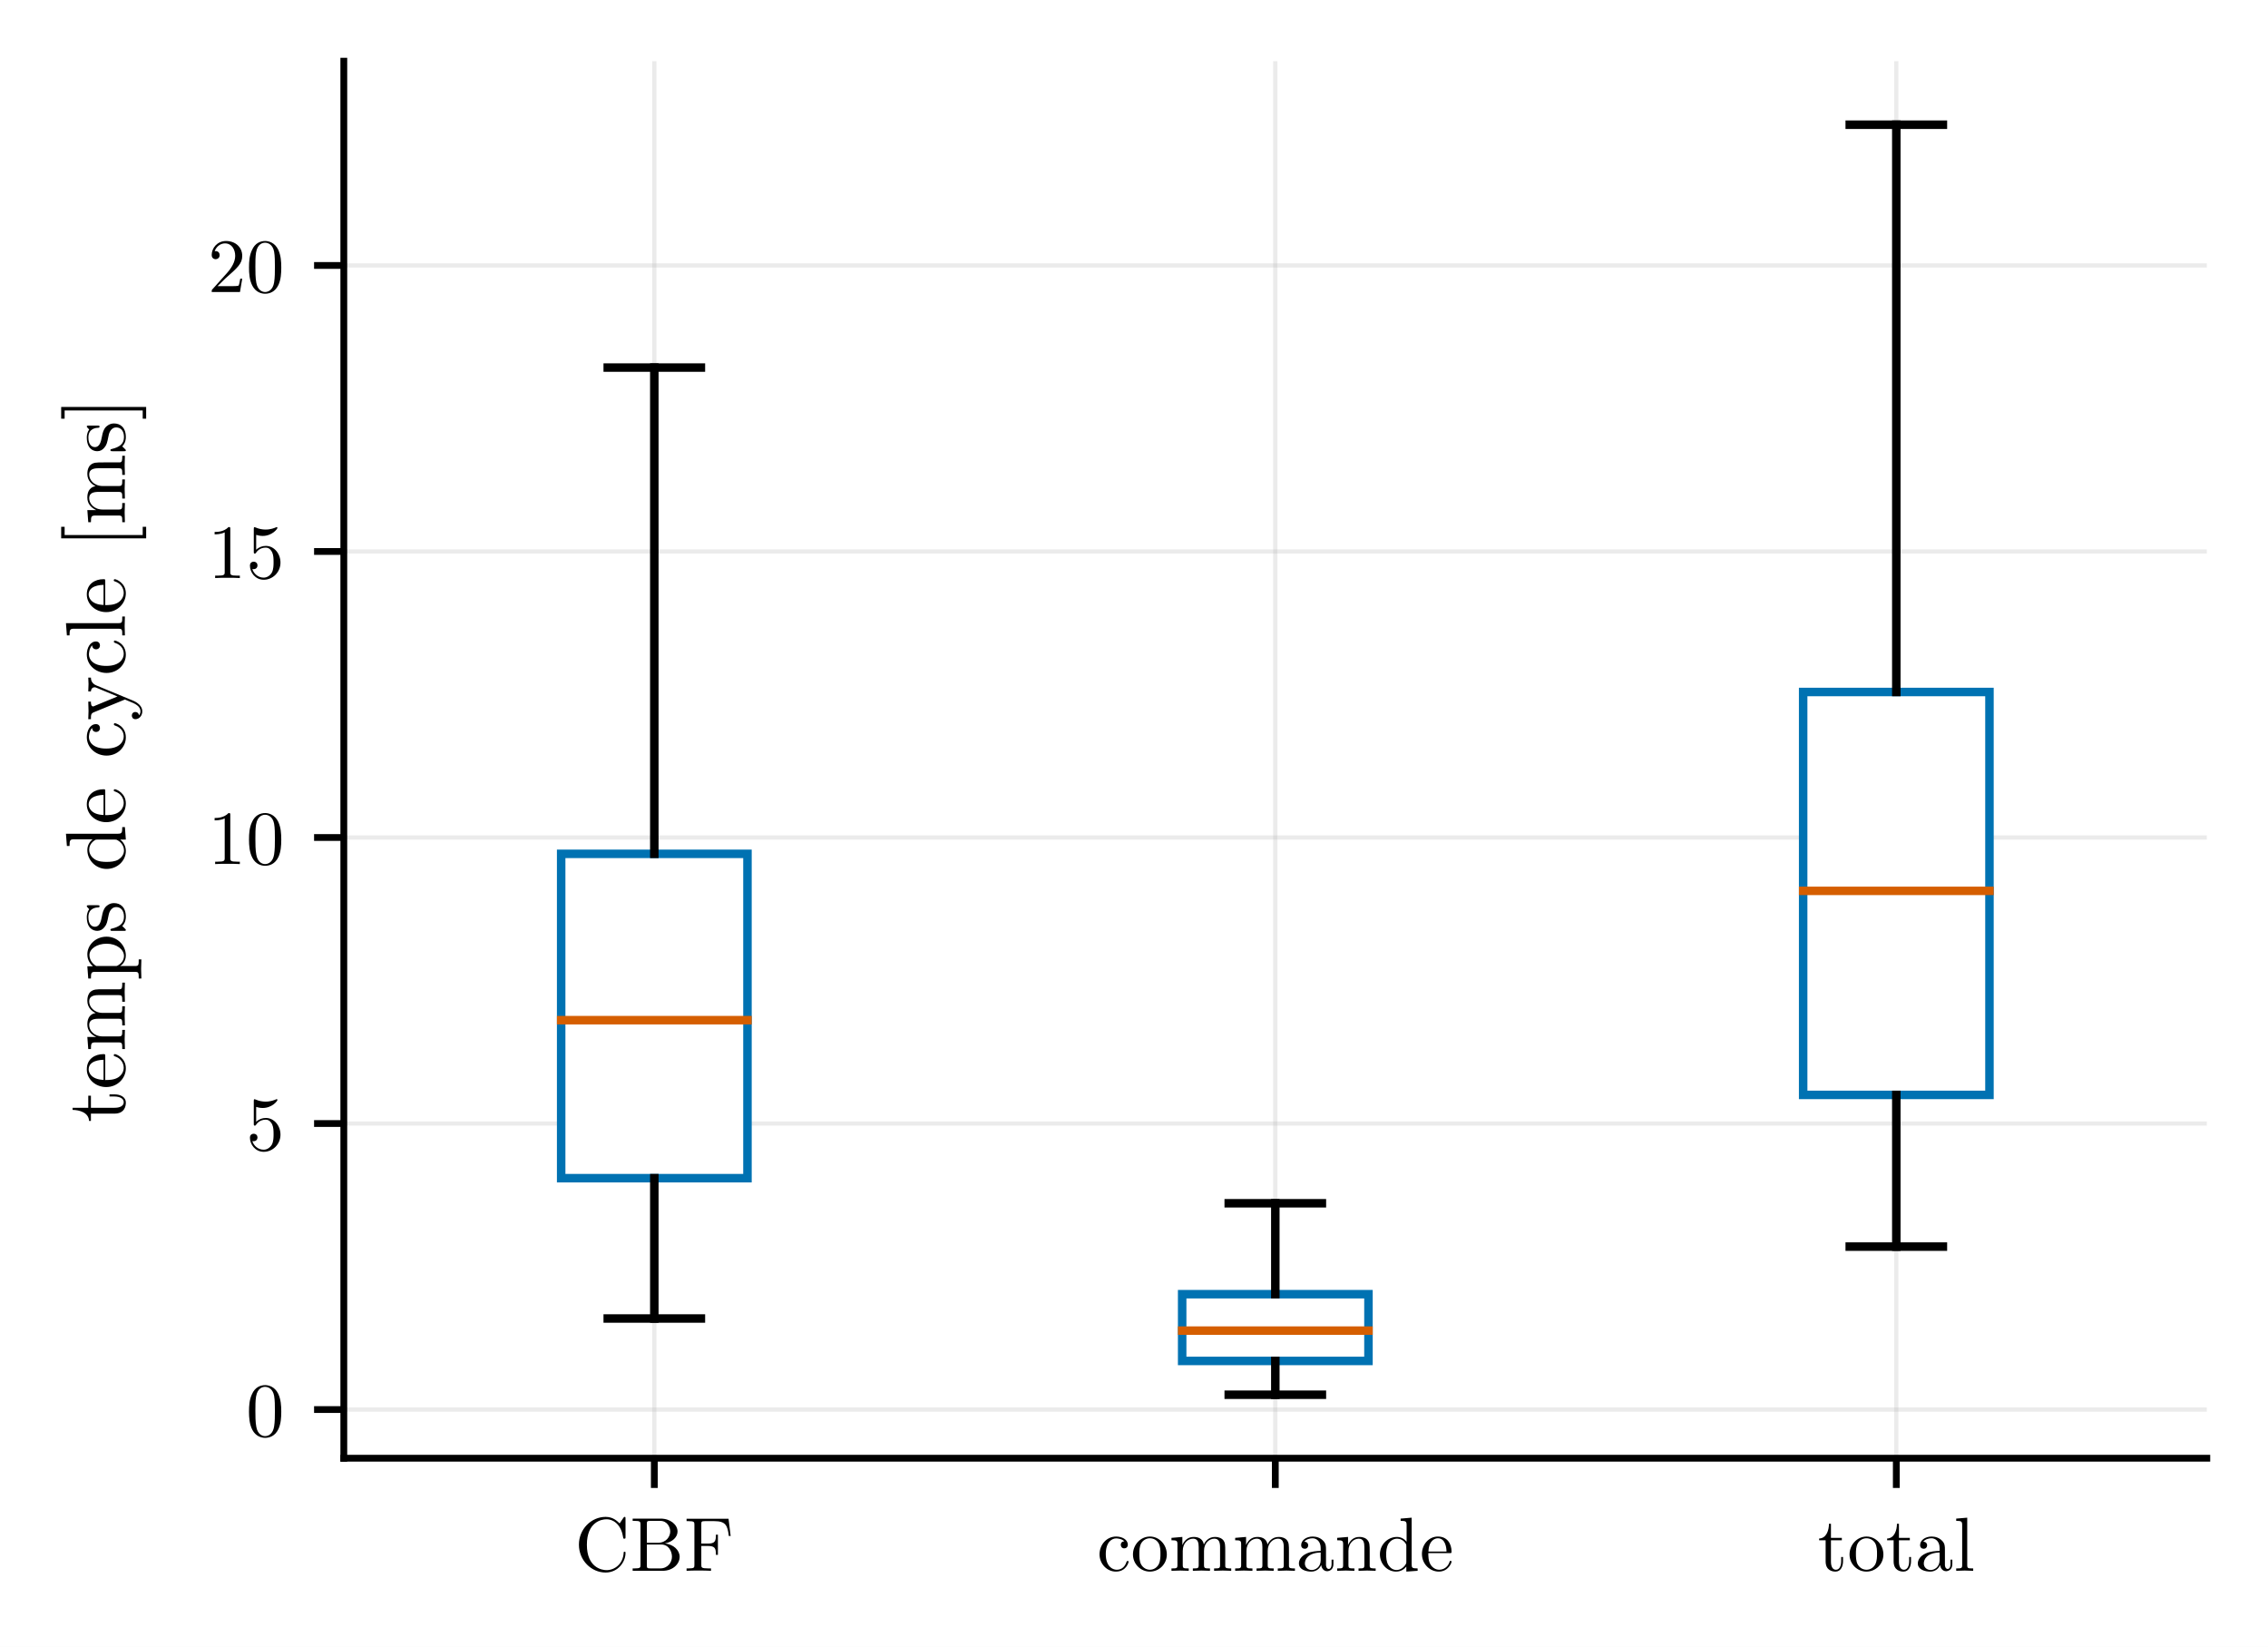
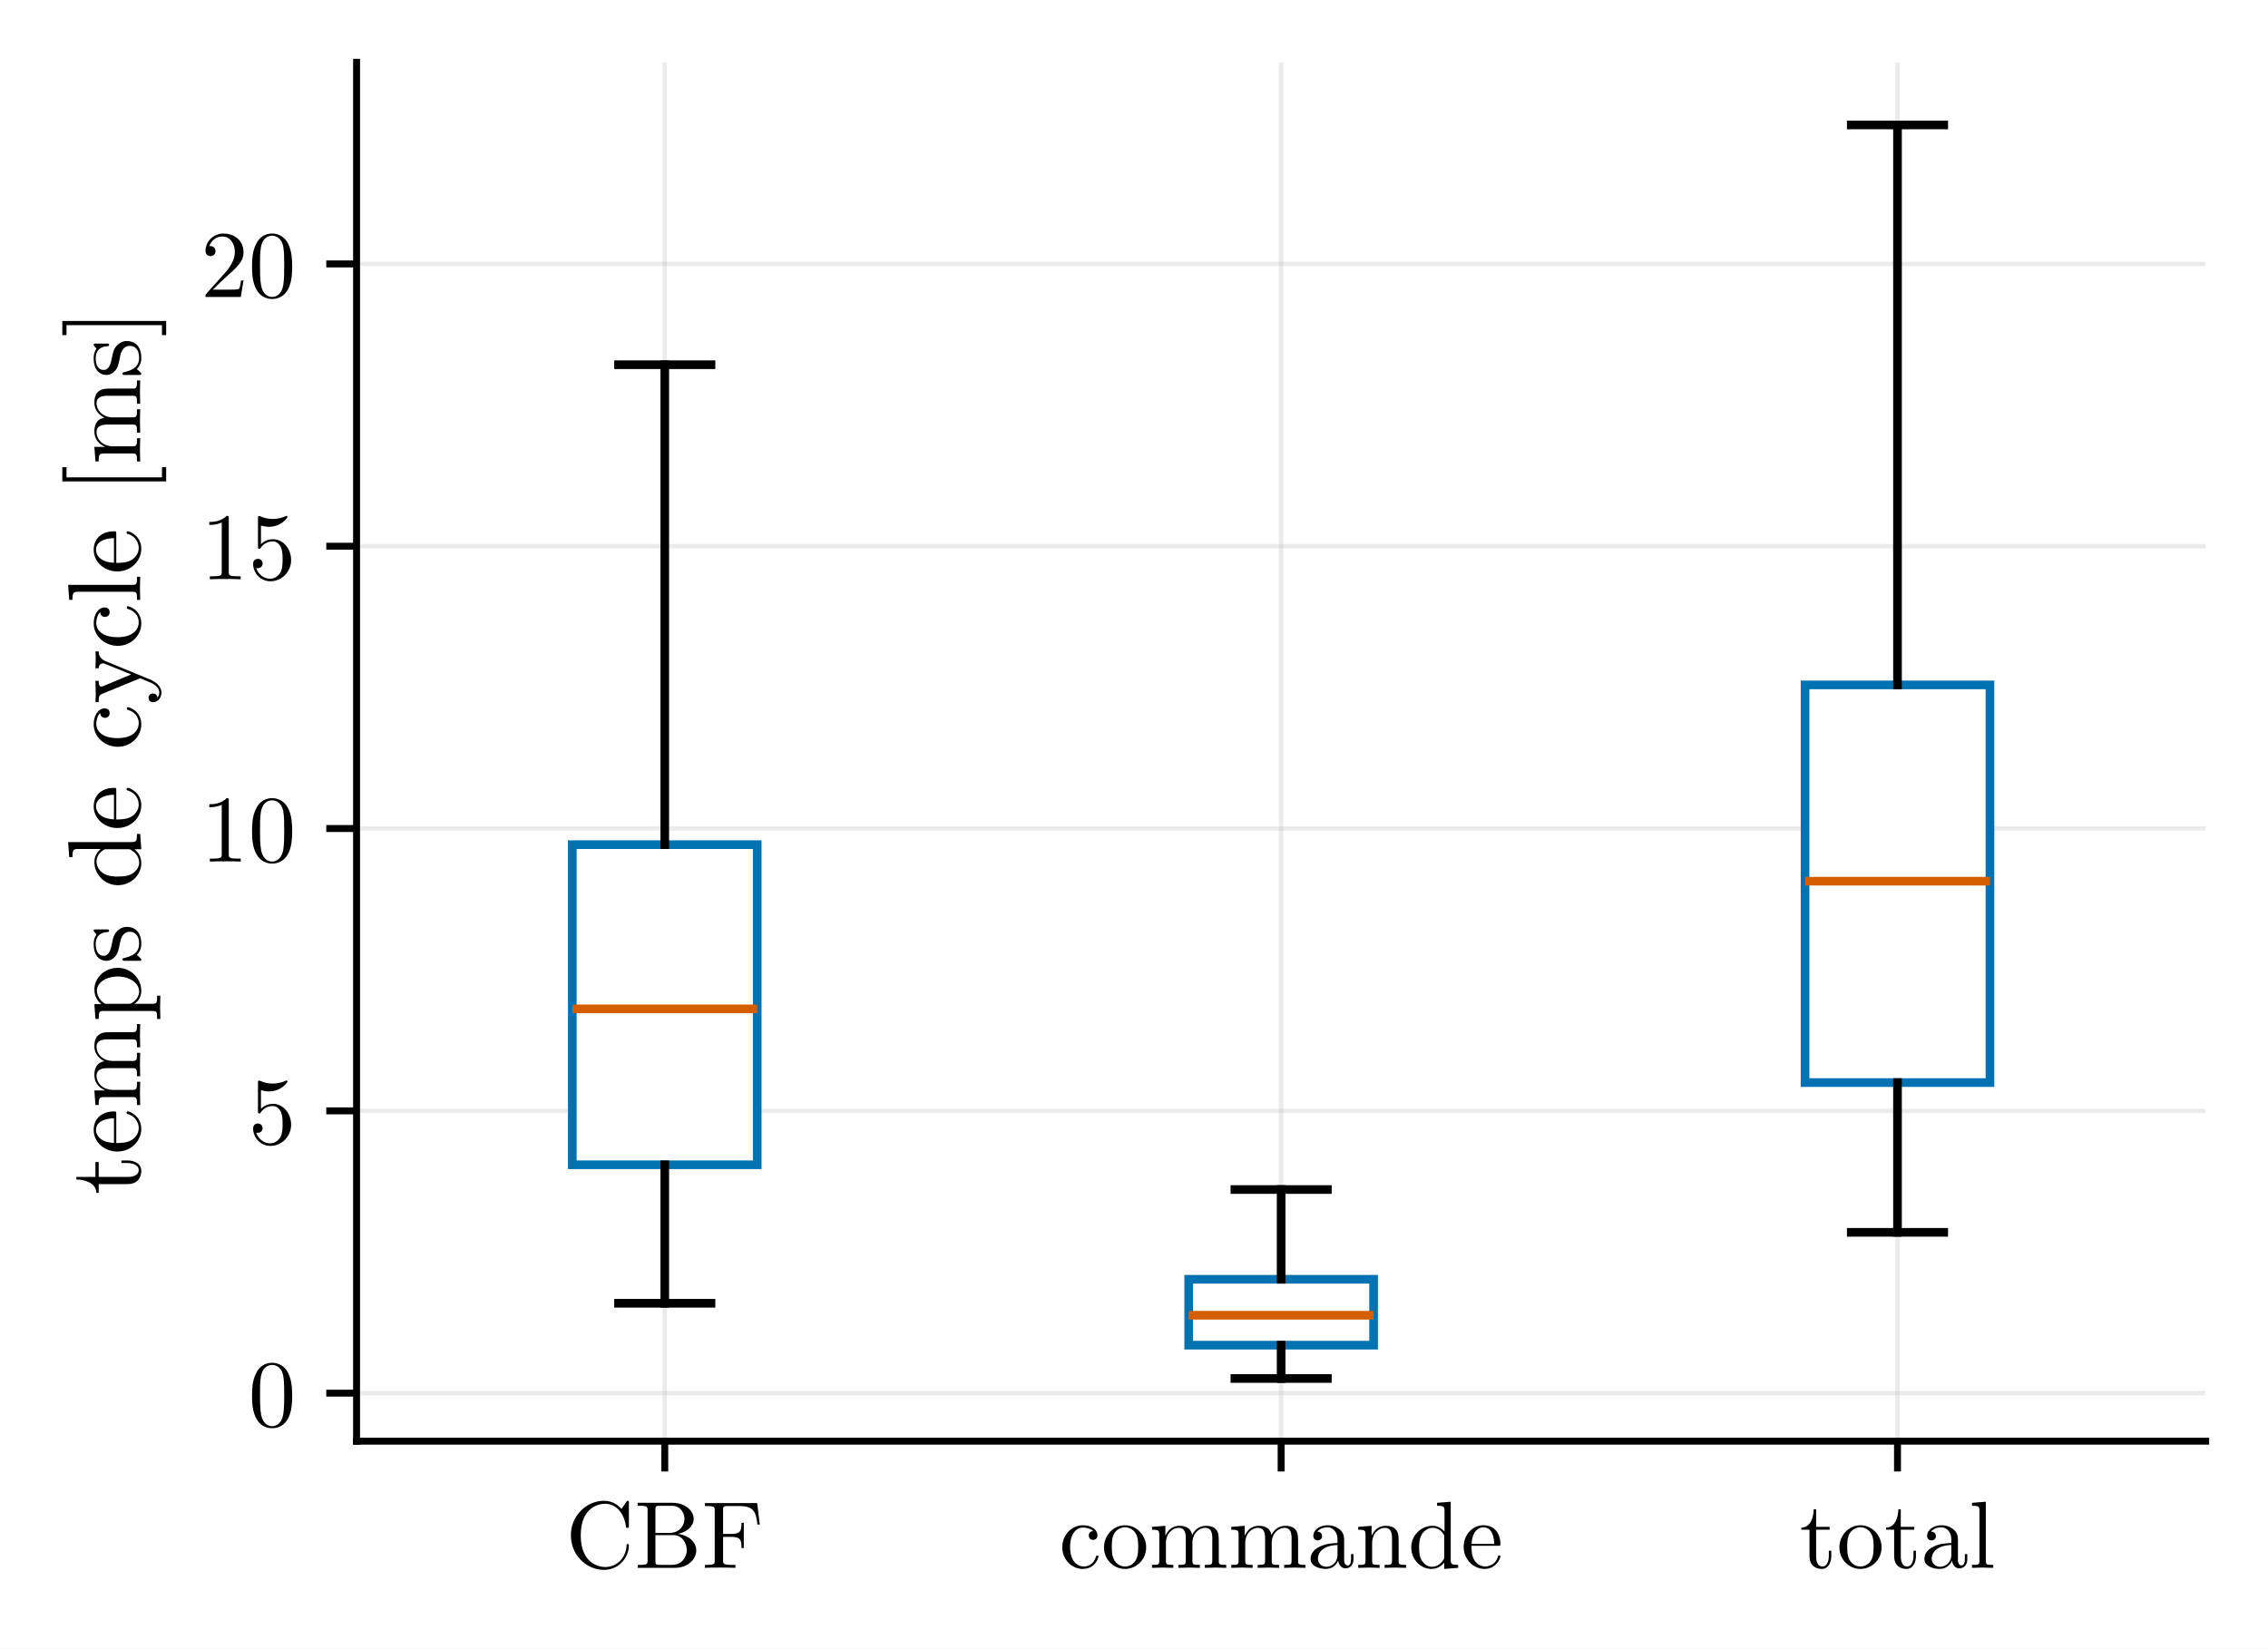
- <svg xmlns="http://www.w3.org/2000/svg" xmlns:xlink="http://www.w3.org/1999/xlink" width="266.877pt" height="193.738pt" viewBox="0 0 266.877 193.738" version="1.1">
+ <svg xmlns="http://www.w3.org/2000/svg" xmlns:xlink="http://www.w3.org/1999/xlink" width="262.055pt" height="190.519pt" viewBox="0 0 262.055 190.519" version="1.1">
  <defs>
    <style type="text/css">*{stroke-linejoin: round; stroke-linecap: butt}</style>
  </defs>
  <g id="figure_1">
    <g id="patch_1">
-       <path d="M 0 193.738  L 266.877 193.738  L 266.877 0  L 0 0  z " style="fill: #ffffff" />
+       <path d="M 0 190.519  L 262.055 190.519  L 262.055 0  L 0 0  z " style="fill: #ffffff" />
    </g>
    <g id="axes_1">
      <g id="patch_2">
-         <path d="M 40.457 171.545  L 259.677 171.545  L 259.677 7.2  L 40.457 7.2  z " style="fill: #ffffff" />
+         <path d="M 41.2 166.55  L 254.855 166.55  L 254.855 7.2  L 41.2 7.2  z " style="fill: #ffffff" />
      </g>
      <g id="matplotlib.axis_1">
        <g id="xtick_1">
          <g id="line2d_1">
-             <path d="M 76.994 171.545  L 76.994 7.2  " clip-path="url(#pcd19db1de7)" style="fill: none; stroke: #b0b0b0; stroke-opacity: 0.25; stroke-width: 0.5; stroke-linecap: square" />
+             <path d="M 76.809 166.55  L 76.809 7.2  " clip-path="url(#pff77fd80c6)" style="fill: none; stroke: #b0b0b0; stroke-opacity: 0.25; stroke-width: 0.5; stroke-linecap: square" />
          </g>
          <g id="line2d_2">
            <defs>
-               <path id="m3ff05e1b5e" d="M 0 0  L 0 3.5  " style="stroke: #000000; stroke-width: 0.8" />
+               <path id="mc397ed6cb6" d="M 0 0  L 0 3.5  " style="stroke: #000000; stroke-width: 0.8" />
            </defs>
            <g>
-               <use xlink:href="#m3ff05e1b5e" x="76.994" y="171.545" style="stroke: #000000; stroke-width: 0.8" />
+               <use xlink:href="#mc397ed6cb6" x="76.809" y="166.55" style="stroke: #000000; stroke-width: 0.8" />
            </g>
          </g>
          <g id="text_1">
-             <text style="font: 9px 'Latin Modern Roman', 'CMU Serif', 'DejaVu Serif', serif; text-anchor: middle" x="76.994" y="184.792" transform="rotate(-0 76.99354 184.7916)">CBF</text>
+             <text style="font-size: 11px; font-family: 'Latin Modern Roman', 'CMU Serif', 'DejaVu Serif', serif; text-anchor: middle" x="76.809" y="181.185" transform="rotate(-0 76.80917 181.1847)">CBF</text>
          </g>
        </g>
        <g id="xtick_2">
          <g id="line2d_3">
-             <path d="M 150.067 171.545  L 150.067 7.2  " clip-path="url(#pcd19db1de7)" style="fill: none; stroke: #b0b0b0; stroke-opacity: 0.25; stroke-width: 0.5; stroke-linecap: square" />
+             <path d="M 148.028 166.55  L 148.028 7.2  " clip-path="url(#pff77fd80c6)" style="fill: none; stroke: #b0b0b0; stroke-opacity: 0.25; stroke-width: 0.5; stroke-linecap: square" />
          </g>
          <g id="line2d_4">
            <g>
-               <use xlink:href="#m3ff05e1b5e" x="150.067" y="171.545" style="stroke: #000000; stroke-width: 0.8" />
+               <use xlink:href="#mc397ed6cb6" x="148.028" y="166.55" style="stroke: #000000; stroke-width: 0.8" />
            </g>
          </g>
          <g id="text_2">
-             <text style="font: 9px 'Latin Modern Roman', 'CMU Serif', 'DejaVu Serif', serif; text-anchor: middle" x="150.067" y="184.792" transform="rotate(-0 150.0669 184.7916)">commande</text>
+             <text style="font-size: 11px; font-family: 'Latin Modern Roman', 'CMU Serif', 'DejaVu Serif', serif; text-anchor: middle" x="148.028" y="181.185" transform="rotate(-0 148.0275 181.1847)">commande</text>
          </g>
        </g>
        <g id="xtick_3">
          <g id="line2d_5">
-             <path d="M 223.14 171.545  L 223.14 7.2  " clip-path="url(#pcd19db1de7)" style="fill: none; stroke: #b0b0b0; stroke-opacity: 0.25; stroke-width: 0.5; stroke-linecap: square" />
+             <path d="M 219.246 166.55  L 219.246 7.2  " clip-path="url(#pff77fd80c6)" style="fill: none; stroke: #b0b0b0; stroke-opacity: 0.25; stroke-width: 0.5; stroke-linecap: square" />
          </g>
          <g id="line2d_6">
            <g>
-               <use xlink:href="#m3ff05e1b5e" x="223.14" y="171.545" style="stroke: #000000; stroke-width: 0.8" />
+               <use xlink:href="#mc397ed6cb6" x="219.246" y="166.55" style="stroke: #000000; stroke-width: 0.8" />
            </g>
          </g>
          <g id="text_3">
-             <text style="font: 9px 'Latin Modern Roman', 'CMU Serif', 'DejaVu Serif', serif; text-anchor: middle" x="223.14" y="184.792" transform="rotate(-0 223.1402 184.7916)">total</text>
+             <text style="font-size: 11px; font-family: 'Latin Modern Roman', 'CMU Serif', 'DejaVu Serif', serif; text-anchor: middle" x="219.246" y="181.185" transform="rotate(-0 219.2458 181.1847)">total</text>
          </g>
        </g>
      </g>
      <g id="matplotlib.axis_2">
        <g id="ytick_1">
          <g id="line2d_7">
-             <path d="M 40.457 165.819  L 259.677 165.819  " clip-path="url(#pcd19db1de7)" style="fill: none; stroke: #b0b0b0; stroke-opacity: 0.25; stroke-width: 0.5; stroke-linecap: square" />
+             <path d="M 41.2 160.998  L 254.855 160.998  " clip-path="url(#pff77fd80c6)" style="fill: none; stroke: #b0b0b0; stroke-opacity: 0.25; stroke-width: 0.5; stroke-linecap: square" />
          </g>
          <g id="line2d_8">
            <defs>
-               <path id="mfedccd2881" d="M 0 0  L -3.5 0  " style="stroke: #000000; stroke-width: 0.8" />
+               <path id="m69eeefe9f2" d="M 0 0  L -3.5 0  " style="stroke: #000000; stroke-width: 0.8" />
            </defs>
            <g>
-               <use xlink:href="#mfedccd2881" x="40.457" y="165.819" style="stroke: #000000; stroke-width: 0.8" />
+               <use xlink:href="#m69eeefe9f2" x="41.2" y="160.998" style="stroke: #000000; stroke-width: 0.8" />
            </g>
          </g>
          <g id="text_4">
-             <text style="font: 9px 'Latin Modern Roman', 'CMU Serif', 'DejaVu Serif', serif; text-anchor: end" x="33.457" y="168.942" transform="rotate(-0 33.45687 168.9424)">0</text>
+             <text style="font-size: 11px; font-family: 'Latin Modern Roman', 'CMU Serif', 'DejaVu Serif', serif; text-anchor: end" x="34.2" y="164.815" transform="rotate(-0 34.2 164.8155)">0</text>
          </g>
        </g>
        <g id="ytick_2">
          <g id="line2d_9">
-             <path d="M 40.457 132.172  L 259.677 132.172  " clip-path="url(#pcd19db1de7)" style="fill: none; stroke: #b0b0b0; stroke-opacity: 0.25; stroke-width: 0.5; stroke-linecap: square" />
+             <path d="M 41.2 128.374  L 254.855 128.374  " clip-path="url(#pff77fd80c6)" style="fill: none; stroke: #b0b0b0; stroke-opacity: 0.25; stroke-width: 0.5; stroke-linecap: square" />
          </g>
          <g id="line2d_10">
            <g>
-               <use xlink:href="#mfedccd2881" x="40.457" y="132.172" style="stroke: #000000; stroke-width: 0.8" />
+               <use xlink:href="#m69eeefe9f2" x="41.2" y="128.374" style="stroke: #000000; stroke-width: 0.8" />
            </g>
          </g>
          <g id="text_5">
-             <text style="font: 9px 'Latin Modern Roman', 'CMU Serif', 'DejaVu Serif', serif; text-anchor: end" x="33.457" y="135.295" transform="rotate(-0 33.45687 135.2952)">5</text>
+             <text style="font-size: 11px; font-family: 'Latin Modern Roman', 'CMU Serif', 'DejaVu Serif', serif; text-anchor: end" x="34.2" y="132.191" transform="rotate(-0 34.2 132.1909)">5</text>
          </g>
        </g>
        <g id="ytick_3">
          <g id="line2d_11">
-             <path d="M 40.457 98.525  L 259.677 98.525  " clip-path="url(#pcd19db1de7)" style="fill: none; stroke: #b0b0b0; stroke-opacity: 0.25; stroke-width: 0.5; stroke-linecap: square" />
+             <path d="M 41.2 95.749  L 254.855 95.749  " clip-path="url(#pff77fd80c6)" style="fill: none; stroke: #b0b0b0; stroke-opacity: 0.25; stroke-width: 0.5; stroke-linecap: square" />
          </g>
          <g id="line2d_12">
            <g>
-               <use xlink:href="#mfedccd2881" x="40.457" y="98.525" style="stroke: #000000; stroke-width: 0.8" />
+               <use xlink:href="#m69eeefe9f2" x="41.2" y="95.749" style="stroke: #000000; stroke-width: 0.8" />
            </g>
          </g>
          <g id="text_6">
-             <text style="font: 9px 'Latin Modern Roman', 'CMU Serif', 'DejaVu Serif', serif; text-anchor: end" x="33.457" y="101.648" transform="rotate(-0 33.45687 101.648)">10</text>
+             <text style="font-size: 11px; font-family: 'Latin Modern Roman', 'CMU Serif', 'DejaVu Serif', serif; text-anchor: end" x="34.2" y="99.566" transform="rotate(-0 34.2 99.56639)">10</text>
          </g>
        </g>
        <g id="ytick_4">
          <g id="line2d_13">
-             <path d="M 40.457 64.878  L 259.677 64.878  " clip-path="url(#pcd19db1de7)" style="fill: none; stroke: #b0b0b0; stroke-opacity: 0.25; stroke-width: 0.5; stroke-linecap: square" />
+             <path d="M 41.2 63.124  L 254.855 63.124  " clip-path="url(#pff77fd80c6)" style="fill: none; stroke: #b0b0b0; stroke-opacity: 0.25; stroke-width: 0.5; stroke-linecap: square" />
          </g>
          <g id="line2d_14">
            <g>
-               <use xlink:href="#mfedccd2881" x="40.457" y="64.878" style="stroke: #000000; stroke-width: 0.8" />
+               <use xlink:href="#m69eeefe9f2" x="41.2" y="63.124" style="stroke: #000000; stroke-width: 0.8" />
            </g>
          </g>
          <g id="text_7">
-             <text style="font: 9px 'Latin Modern Roman', 'CMU Serif', 'DejaVu Serif', serif; text-anchor: end" x="33.457" y="68.001" transform="rotate(-0 33.45687 68.00079)">15</text>
+             <text style="font-size: 11px; font-family: 'Latin Modern Roman', 'CMU Serif', 'DejaVu Serif', serif; text-anchor: end" x="34.2" y="66.942" transform="rotate(-0 34.2 66.94184)">15</text>
          </g>
        </g>
        <g id="ytick_5">
          <g id="line2d_15">
-             <path d="M 40.457 31.23  L 259.677 31.23  " clip-path="url(#pcd19db1de7)" style="fill: none; stroke: #b0b0b0; stroke-opacity: 0.25; stroke-width: 0.5; stroke-linecap: square" />
+             <path d="M 41.2 30.5  L 254.855 30.5  " clip-path="url(#pff77fd80c6)" style="fill: none; stroke: #b0b0b0; stroke-opacity: 0.25; stroke-width: 0.5; stroke-linecap: square" />
          </g>
          <g id="line2d_16">
            <g>
-               <use xlink:href="#mfedccd2881" x="40.457" y="31.23" style="stroke: #000000; stroke-width: 0.8" />
+               <use xlink:href="#m69eeefe9f2" x="41.2" y="30.5" style="stroke: #000000; stroke-width: 0.8" />
            </g>
          </g>
          <g id="text_8">
-             <text style="font: 9px 'Latin Modern Roman', 'CMU Serif', 'DejaVu Serif', serif; text-anchor: end" x="33.457" y="34.354" transform="rotate(-0 33.45687 34.3536)">20</text>
+             <text style="font-size: 11px; font-family: 'Latin Modern Roman', 'CMU Serif', 'DejaVu Serif', serif; text-anchor: end" x="34.2" y="34.317" transform="rotate(-0 34.2 34.3173)">20</text>
          </g>
        </g>
        <g id="text_9">
-           <text style="font: 10px 'Latin Modern Roman', 'CMU Serif', 'DejaVu Serif', serif; text-anchor: middle" x="14.7" y="89.373" transform="rotate(-90 14.7 89.3725)">temps de cycle [ms]</text>
+           <text style="font-size: 12px; font-family: 'Latin Modern Roman', 'CMU Serif', 'DejaVu Serif', serif; text-anchor: middle" x="16.2" y="86.875" transform="rotate(-90 16.2 86.875)">temps de cycle [ms]</text>
        </g>
      </g>
      <g id="patch_3">
-         <path d="M 66.033 138.6  L 87.955 138.6  L 87.955 100.446  L 66.033 100.446  L 66.033 138.6  z " clip-path="url(#pcd19db1de7)" style="fill: #ffffff; stroke: #0072b2; stroke-linejoin: miter" />
+         <path d="M 66.126 134.606  L 87.492 134.606  L 87.492 97.612  L 66.126 97.612  L 66.126 134.606  z " clip-path="url(#pff77fd80c6)" style="fill: #ffffff; stroke: #0072b2; stroke-linejoin: miter" />
      </g>
      <g id="line2d_17">
-         <path d="M 76.994 138.6  L 76.994 155.108  " clip-path="url(#pcd19db1de7)" style="fill: none; stroke: #000000; stroke-linecap: square" />
+         <path d="M 76.809 134.606  L 76.809 150.612  " clip-path="url(#pff77fd80c6)" style="fill: none; stroke: #000000; stroke-linecap: square" />
      </g>
      <g id="line2d_18">
-         <path d="M 76.994 100.446  L 76.994 43.242  " clip-path="url(#pcd19db1de7)" style="fill: none; stroke: #000000; stroke-linecap: square" />
+         <path d="M 76.809 97.612  L 76.809 42.147  " clip-path="url(#pff77fd80c6)" style="fill: none; stroke: #000000; stroke-linecap: square" />
      </g>
      <g id="line2d_19">
-         <path d="M 71.513 155.108  L 82.474 155.108  " clip-path="url(#pcd19db1de7)" style="fill: none; stroke: #000000; stroke-linecap: square" />
+         <path d="M 71.468 150.612  L 82.151 150.612  " clip-path="url(#pff77fd80c6)" style="fill: none; stroke: #000000; stroke-linecap: square" />
      </g>
      <g id="line2d_20">
-         <path d="M 71.513 43.242  L 82.474 43.242  " clip-path="url(#pcd19db1de7)" style="fill: none; stroke: #000000; stroke-linecap: square" />
+         <path d="M 71.468 42.147  L 82.151 42.147  " clip-path="url(#pff77fd80c6)" style="fill: none; stroke: #000000; stroke-linecap: square" />
      </g>
      <g id="patch_4">
-         <path d="M 139.106 160.1  L 161.028 160.1  L 161.028 152.248  L 139.106 152.248  L 139.106 160.1  z " clip-path="url(#pcd19db1de7)" style="fill: #ffffff; stroke: #0072b2; stroke-linejoin: miter" />
+         <path d="M 137.345 155.452  L 158.71 155.452  L 158.71 147.84  L 137.345 147.84  L 137.345 155.452  z " clip-path="url(#pff77fd80c6)" style="fill: #ffffff; stroke: #0072b2; stroke-linejoin: miter" />
      </g>
      <g id="line2d_21">
-         <path d="M 150.067 160.1  L 150.067 164.075  " clip-path="url(#pcd19db1de7)" style="fill: none; stroke: #000000; stroke-linecap: square" />
+         <path d="M 148.028 155.452  L 148.028 159.307  " clip-path="url(#pff77fd80c6)" style="fill: none; stroke: #000000; stroke-linecap: square" />
      </g>
      <g id="line2d_22">
-         <path d="M 150.067 152.248  L 150.067 141.552  " clip-path="url(#pcd19db1de7)" style="fill: none; stroke: #000000; stroke-linecap: square" />
+         <path d="M 148.028 147.84  L 148.028 137.469  " clip-path="url(#pff77fd80c6)" style="fill: none; stroke: #000000; stroke-linecap: square" />
      </g>
      <g id="line2d_23">
-         <path d="M 144.586 164.075  L 155.547 164.075  " clip-path="url(#pcd19db1de7)" style="fill: none; stroke: #000000; stroke-linecap: square" />
+         <path d="M 142.686 159.307  L 153.369 159.307  " clip-path="url(#pff77fd80c6)" style="fill: none; stroke: #000000; stroke-linecap: square" />
      </g>
      <g id="line2d_24">
-         <path d="M 144.586 141.552  L 155.547 141.552  " clip-path="url(#pcd19db1de7)" style="fill: none; stroke: #000000; stroke-linecap: square" />
+         <path d="M 142.686 137.469  L 153.369 137.469  " clip-path="url(#pff77fd80c6)" style="fill: none; stroke: #000000; stroke-linecap: square" />
      </g>
      <g id="patch_5">
-         <path d="M 212.179 128.804  L 234.101 128.804  L 234.101 81.406  L 212.179 81.406  L 212.179 128.804  z " clip-path="url(#pcd19db1de7)" style="fill: #ffffff; stroke: #0072b2; stroke-linejoin: miter" />
+         <path d="M 208.563 125.108  L 229.929 125.108  L 229.929 79.151  L 208.563 79.151  L 208.563 125.108  z " clip-path="url(#pff77fd80c6)" style="fill: #ffffff; stroke: #0072b2; stroke-linejoin: miter" />
      </g>
      <g id="line2d_25">
-         <path d="M 223.14 128.804  L 223.14 146.651  " clip-path="url(#pcd19db1de7)" style="fill: none; stroke: #000000; stroke-linecap: square" />
+         <path d="M 219.246 125.108  L 219.246 142.413  " clip-path="url(#pff77fd80c6)" style="fill: none; stroke: #000000; stroke-linecap: square" />
      </g>
      <g id="line2d_26">
-         <path d="M 223.14 81.406  L 223.14 14.67  " clip-path="url(#pcd19db1de7)" style="fill: none; stroke: #000000; stroke-linecap: square" />
+         <path d="M 219.246 79.151  L 219.246 14.443  " clip-path="url(#pff77fd80c6)" style="fill: none; stroke: #000000; stroke-linecap: square" />
      </g>
      <g id="line2d_27">
-         <path d="M 217.66 146.651  L 228.621 146.651  " clip-path="url(#pcd19db1de7)" style="fill: none; stroke: #000000; stroke-linecap: square" />
+         <path d="M 213.904 142.413  L 224.587 142.413  " clip-path="url(#pff77fd80c6)" style="fill: none; stroke: #000000; stroke-linecap: square" />
      </g>
      <g id="line2d_28">
-         <path d="M 217.66 14.67  L 228.621 14.67  " clip-path="url(#pcd19db1de7)" style="fill: none; stroke: #000000; stroke-linecap: square" />
+         <path d="M 213.904 14.443  L 224.587 14.443  " clip-path="url(#pff77fd80c6)" style="fill: none; stroke: #000000; stroke-linecap: square" />
      </g>
      <g id="line2d_29">
-         <path d="M 66.033 120.014  L 87.955 120.014  " clip-path="url(#pcd19db1de7)" style="fill: none; stroke: #d55e00; stroke-linecap: square" />
+         <path d="M 66.126 116.585  L 87.492 116.585  " clip-path="url(#pff77fd80c6)" style="fill: none; stroke: #d55e00" />
      </g>
      <g id="line2d_30">
-         <path d="M 139.106 156.532  L 161.028 156.532  " clip-path="url(#pcd19db1de7)" style="fill: none; stroke: #d55e00; stroke-linecap: square" />
+         <path d="M 137.345 151.993  L 158.71 151.993  " clip-path="url(#pff77fd80c6)" style="fill: none; stroke: #d55e00" />
      </g>
      <g id="line2d_31">
-         <path d="M 212.179 104.8  L 234.101 104.8  " clip-path="url(#pcd19db1de7)" style="fill: none; stroke: #d55e00; stroke-linecap: square" />
+         <path d="M 208.563 101.834  L 229.929 101.834  " clip-path="url(#pff77fd80c6)" style="fill: none; stroke: #d55e00" />
      </g>
      <g id="patch_6">
-         <path d="M 40.457 171.545  L 40.457 7.2  " style="fill: none; stroke: #000000; stroke-width: 0.8; stroke-linejoin: miter; stroke-linecap: square" />
+         <path d="M 41.2 166.55  L 41.2 7.2  " style="fill: none; stroke: #000000; stroke-width: 0.8; stroke-linejoin: miter; stroke-linecap: square" />
      </g>
      <g id="patch_7">
-         <path d="M 40.457 171.545  L 259.677 171.545  " style="fill: none; stroke: #000000; stroke-width: 0.8; stroke-linejoin: miter; stroke-linecap: square" />
+         <path d="M 41.2 166.55  L 254.855 166.55  " style="fill: none; stroke: #000000; stroke-width: 0.8; stroke-linejoin: miter; stroke-linecap: square" />
      </g>
    </g>
  </g>
  <defs>
-     <clipPath id="pcd19db1de7">
-       <rect x="40.457" y="7.2" width="219.22" height="164.345" />
+     <clipPath id="pff77fd80c6">
+       <rect x="41.2" y="7.2" width="213.655" height="159.35" />
    </clipPath>
  </defs>
</svg>
